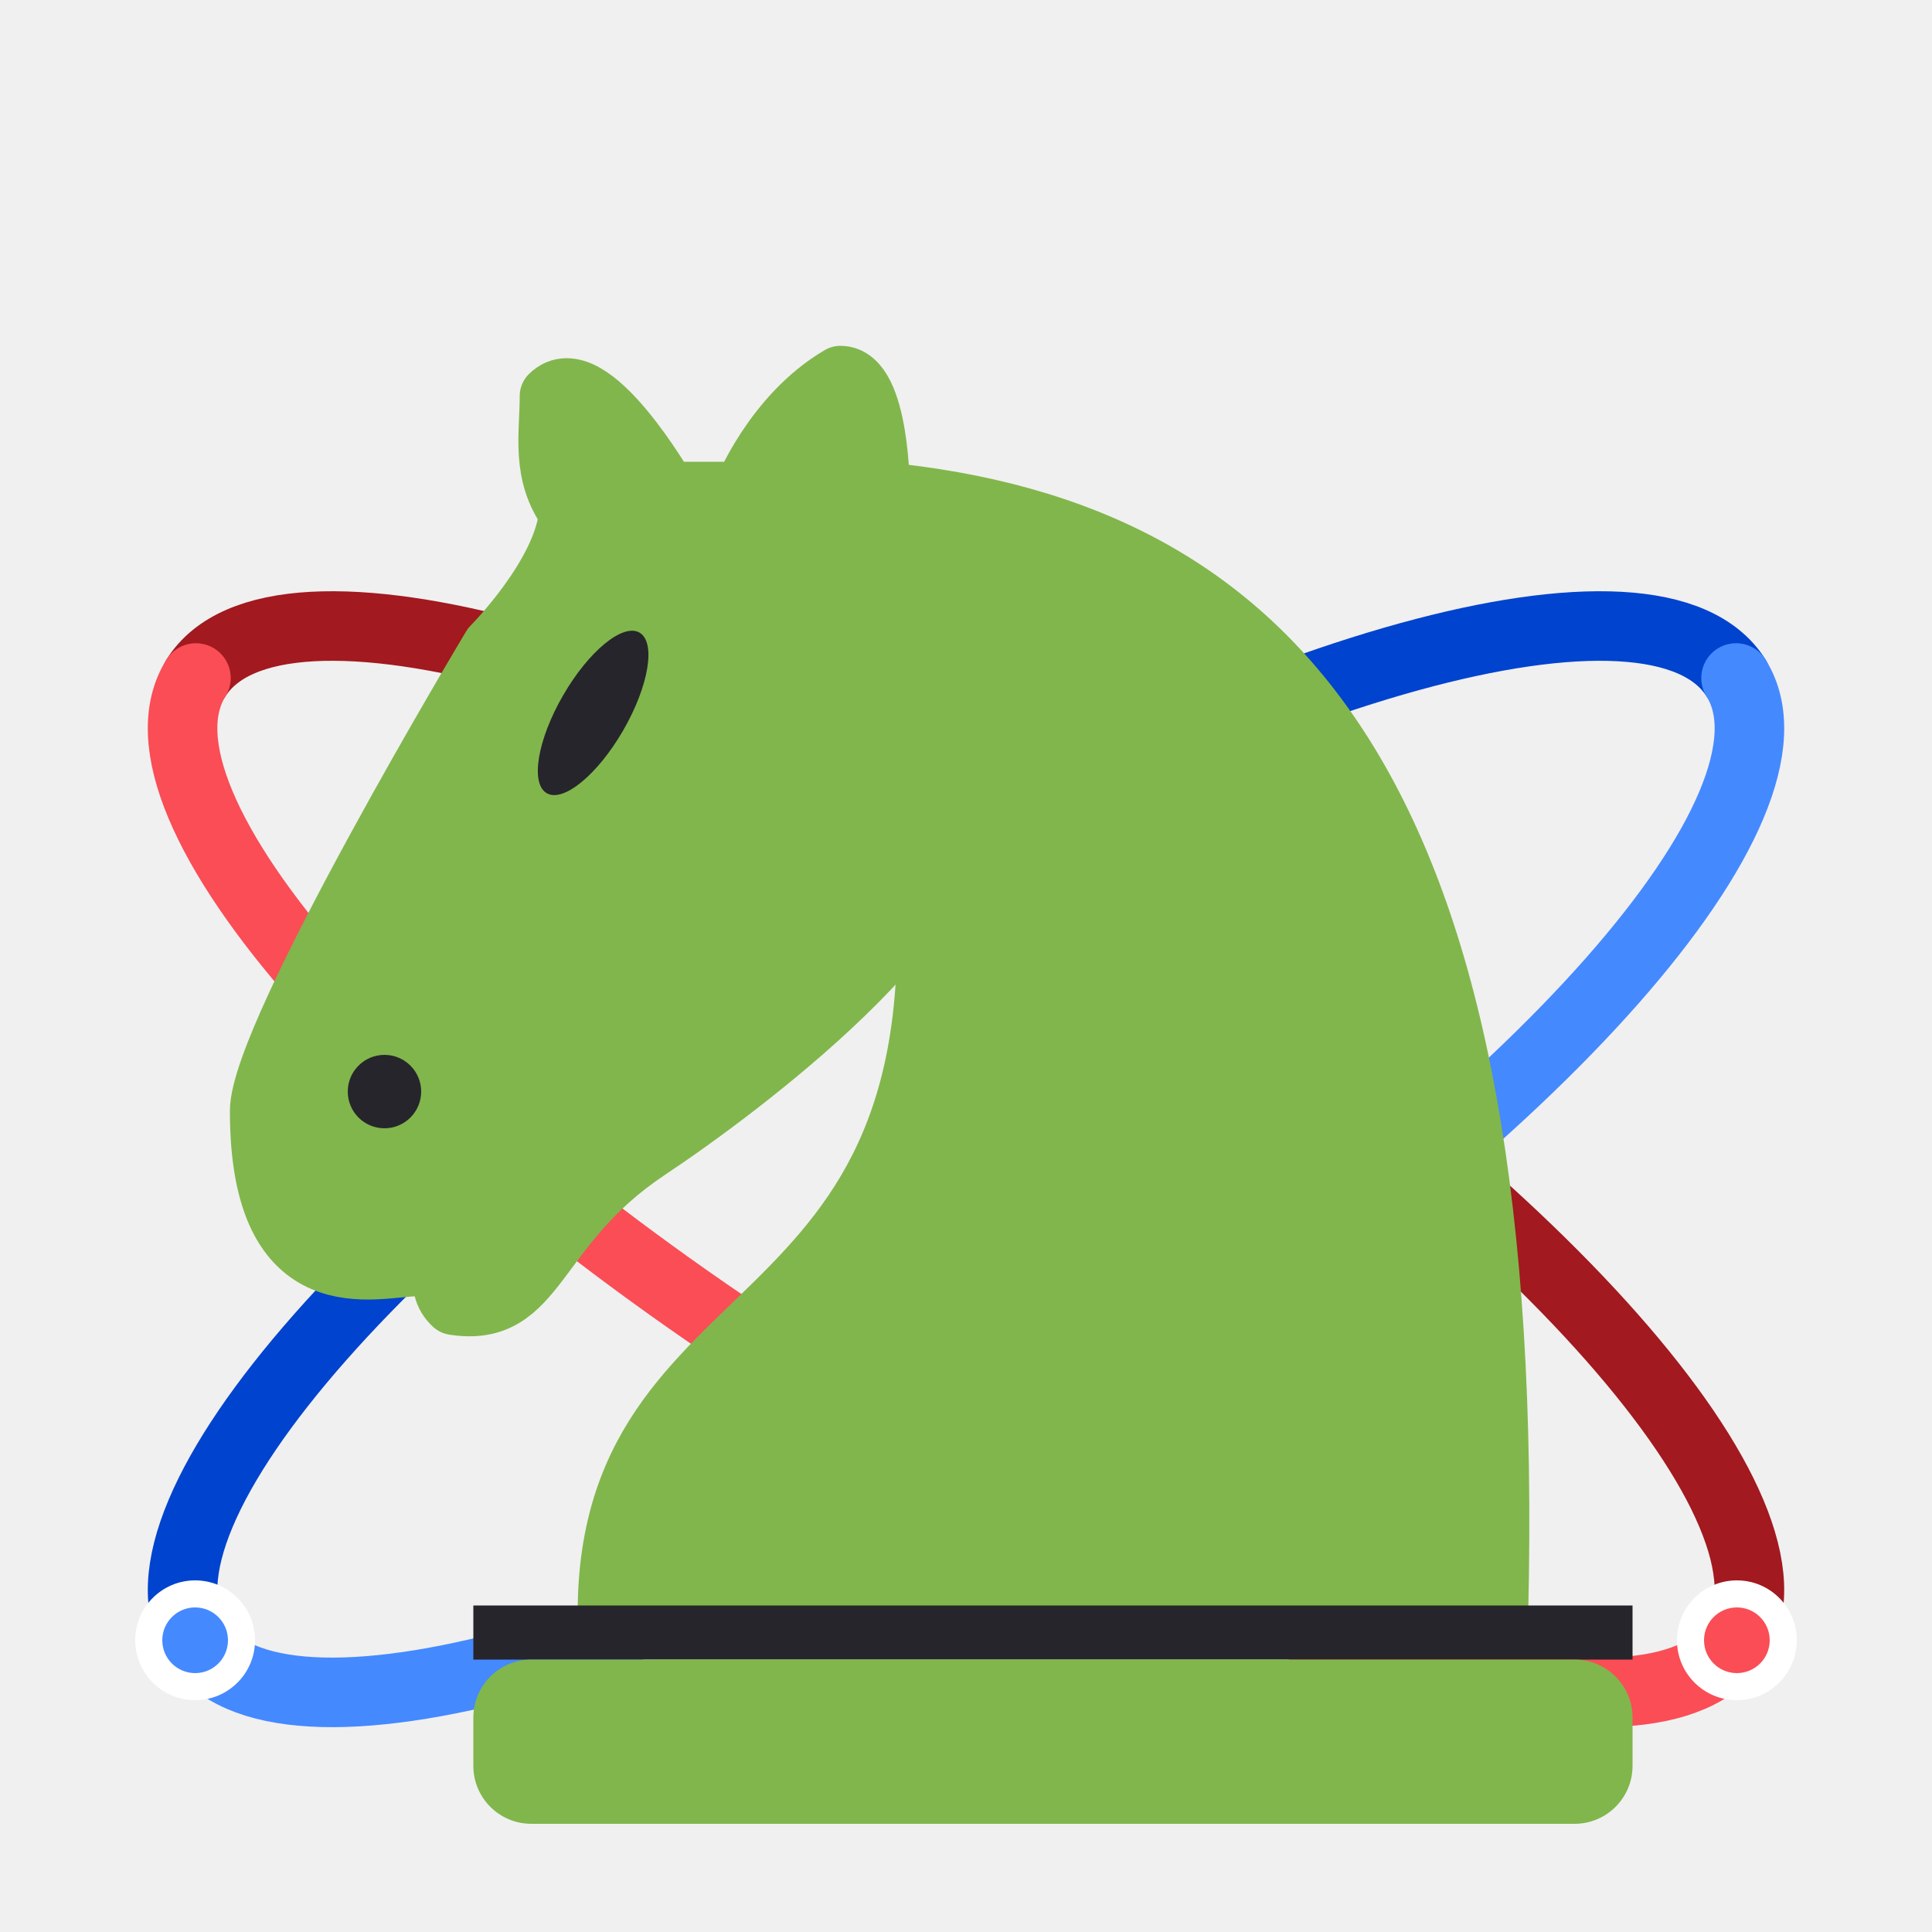
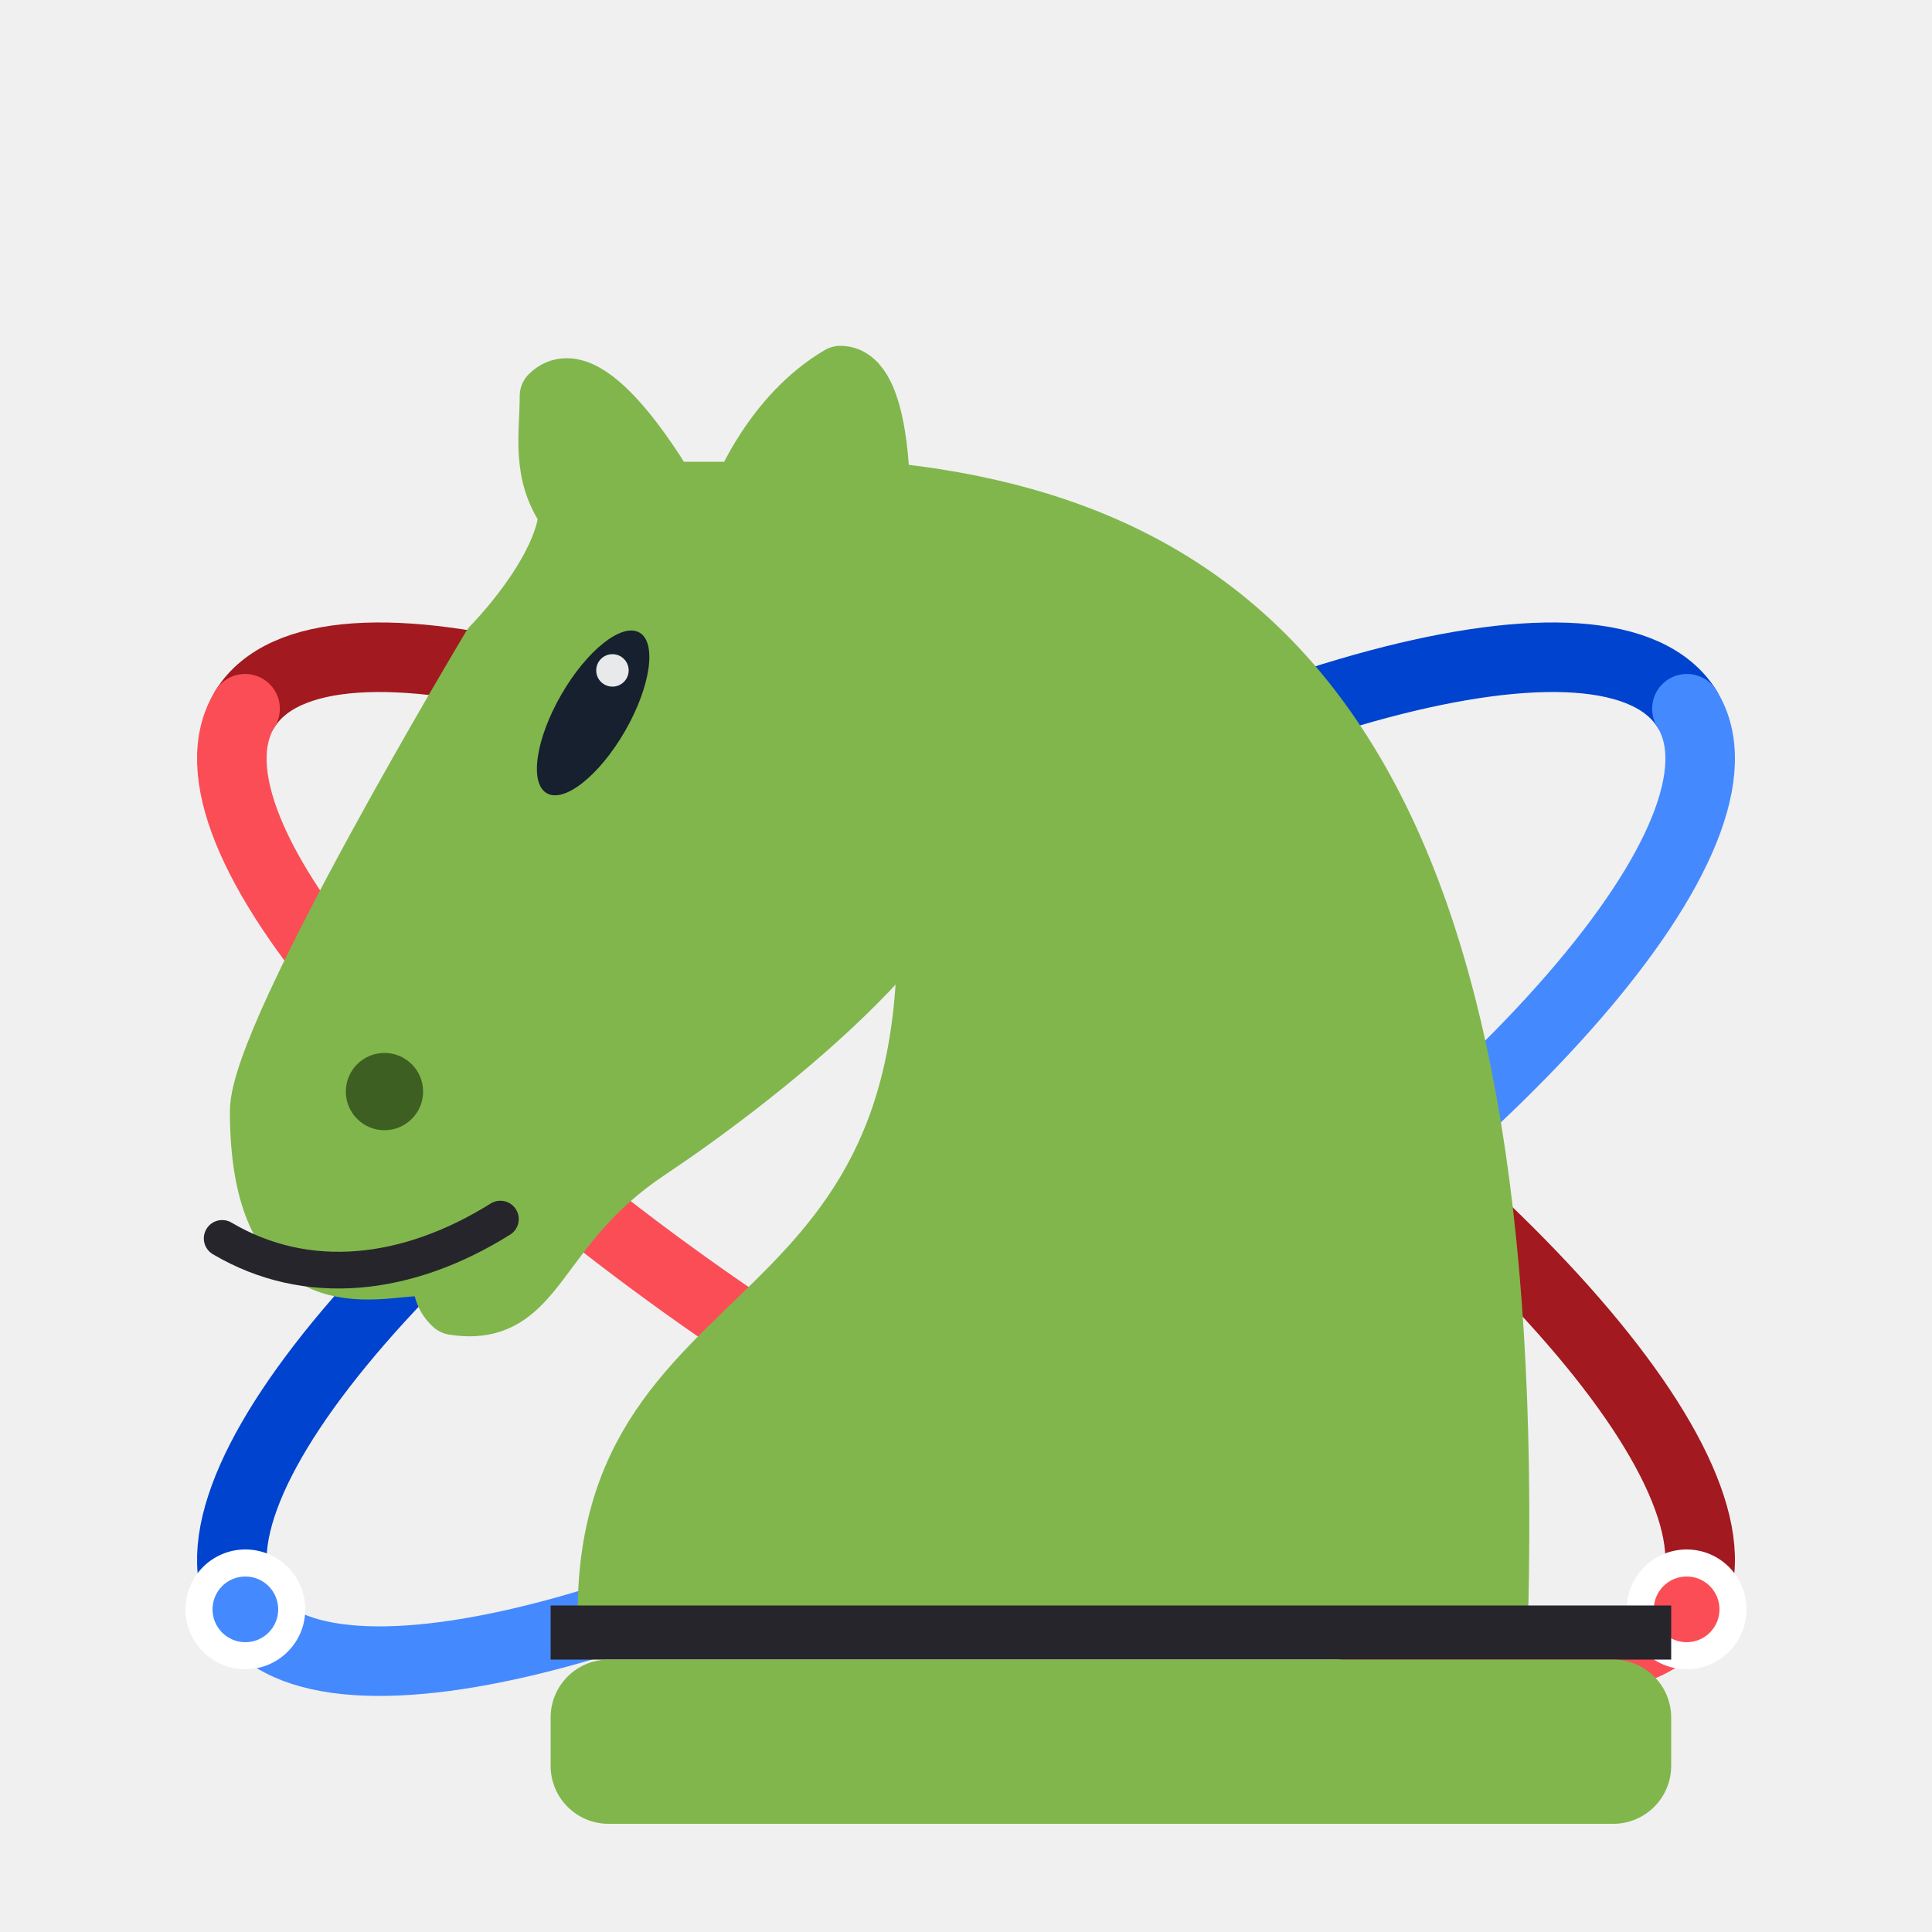
<svg xmlns="http://www.w3.org/2000/svg" viewBox="0 0 100 100">
-   <path d="M-47 0 A47 14 0 0 1 47 0" fill="none" stroke="#0043ce" stroke-width="3.6" stroke-linecap="round" transform="translate(50 60) rotate(-32)" />
-   <path d="M-47 0 A47 14 0 0 1 47 0" fill="none" stroke="#a2191f" stroke-width="3.6" stroke-linecap="round" transform="translate(50 60) rotate(32)" />
-   <path d="M-47 0 A47 14 0 0 0 47 0" fill="none" stroke="#4589ff" stroke-width="3.6" stroke-linecap="round" transform="translate(50 60) rotate(-32)" />
-   <path d="M-47 0 A47 14 0 0 0 47 0" fill="none" stroke="#fa4d56" stroke-width="3.6" stroke-linecap="round" transform="translate(50 60) rotate(32)" />
-   <circle cx="10.1" cy="84.9" r="3.1" fill="#fff" />
-   <circle cx="10.1" cy="84.9" r="1.7" fill="#4589ff" />
-   <circle cx="89.9" cy="84.9" r="3.1" fill="#fff" />
-   <circle cx="89.9" cy="84.9" r="1.7" fill="#fa4d56" />
+   <path d="M-44 0 A44 13.5 0 0 1 44 0" fill="none" stroke="#0043ce" stroke-width="3.6" stroke-linecap="round" transform="translate(50 60) rotate(-32)" />
+   <path d="M-44 0 A44 13.5 0 0 1 44 0" fill="none" stroke="#a2191f" stroke-width="3.6" stroke-linecap="round" transform="translate(50 60) rotate(32)" />
+   <path d="M-44 0 A44 13.5 0 0 0 44 0" fill="none" stroke="#4589ff" stroke-width="3.6" stroke-linecap="round" transform="translate(50 60) rotate(-32)" />
+   <path d="M-44 0 A44 13.5 0 0 0 44 0" fill="none" stroke="#fa4d56" stroke-width="3.6" stroke-linecap="round" transform="translate(50 60) rotate(32)" />
+   <circle cx="12.7" cy="83.3" r="3.1" fill="#fff" />
+   <circle cx="12.7" cy="83.3" r="1.7" fill="#4589ff" />
+   <circle cx="87.3" cy="83.3" r="3.1" fill="#fff" />
+   <circle cx="87.3" cy="83.3" r="1.7" fill="#fa4d56" />
  <g transform="translate(1.50 5.50) scale(2.0)" fill="#81b64c" stroke="#81b64c" stroke-width="1.6" stroke-linejoin="round" stroke-linecap="round">
    <path d="M22 10c10.5 1 16.5 8 16 29H15c0-9 10-6.5 8-21" />
    <path d="M24 18c.38 2.91-5.55 7.37-8 9-3 2-2.82 4.34-5 4-1.042-.94 1.41-3.04 0-3-1 0 .19 1.23-1 2-1 0-4.003 1-4-4 0-2 6-12 6-12s1.89-1.9 2-3.5c-.73-.994-.5-2-.5-3 1-1 3 2.5 3 2.5h2s.78-1.992 2.5-3c1 0 1 3 1 3" />
  </g>
-   <g transform="translate(1.50 5.50) scale(2.0)" fill="#26252b">
-     <circle cx="9.2" cy="25.5" r="0.95" />
-     <ellipse cx="14.6" cy="15.7" rx="0.9" ry="2.4" transform="rotate(30 14.6 15.7)" />
+   <g transform="translate(1.50 5.50) scale(2.0)">
+     <ellipse cx="14.6" cy="15.7" rx="0.95" ry="2.4" transform="rotate(30 14.6 15.7)" fill="#16202e" />
+     <circle cx="15.1" cy="14.6" r="0.42" fill="#ffffff" opacity="0.9" />
+     <circle cx="9.2" cy="25.5" r="1.0" fill="#3d5f22" />
+     <path d="M5.0 29.3 C7.2 30.6 9.8 30.3 12.2 28.8" fill="none" stroke="#26252b" stroke-width="0.95" stroke-linecap="round" />
  </g>
-   <rect x="24.5" y="83.1" width="60.0" height="2.8" fill="#26252b" />
-   <rect x="24.5" y="85.9" width="60.0" height="8.5" rx="3" fill="#81b64c" />
+   <rect x="28.5" y="83.1" width="58.0" height="2.8" fill="#26252b" />
+   <rect x="28.5" y="85.9" width="58.0" height="8.5" rx="3" fill="#81b64c" />
</svg>
